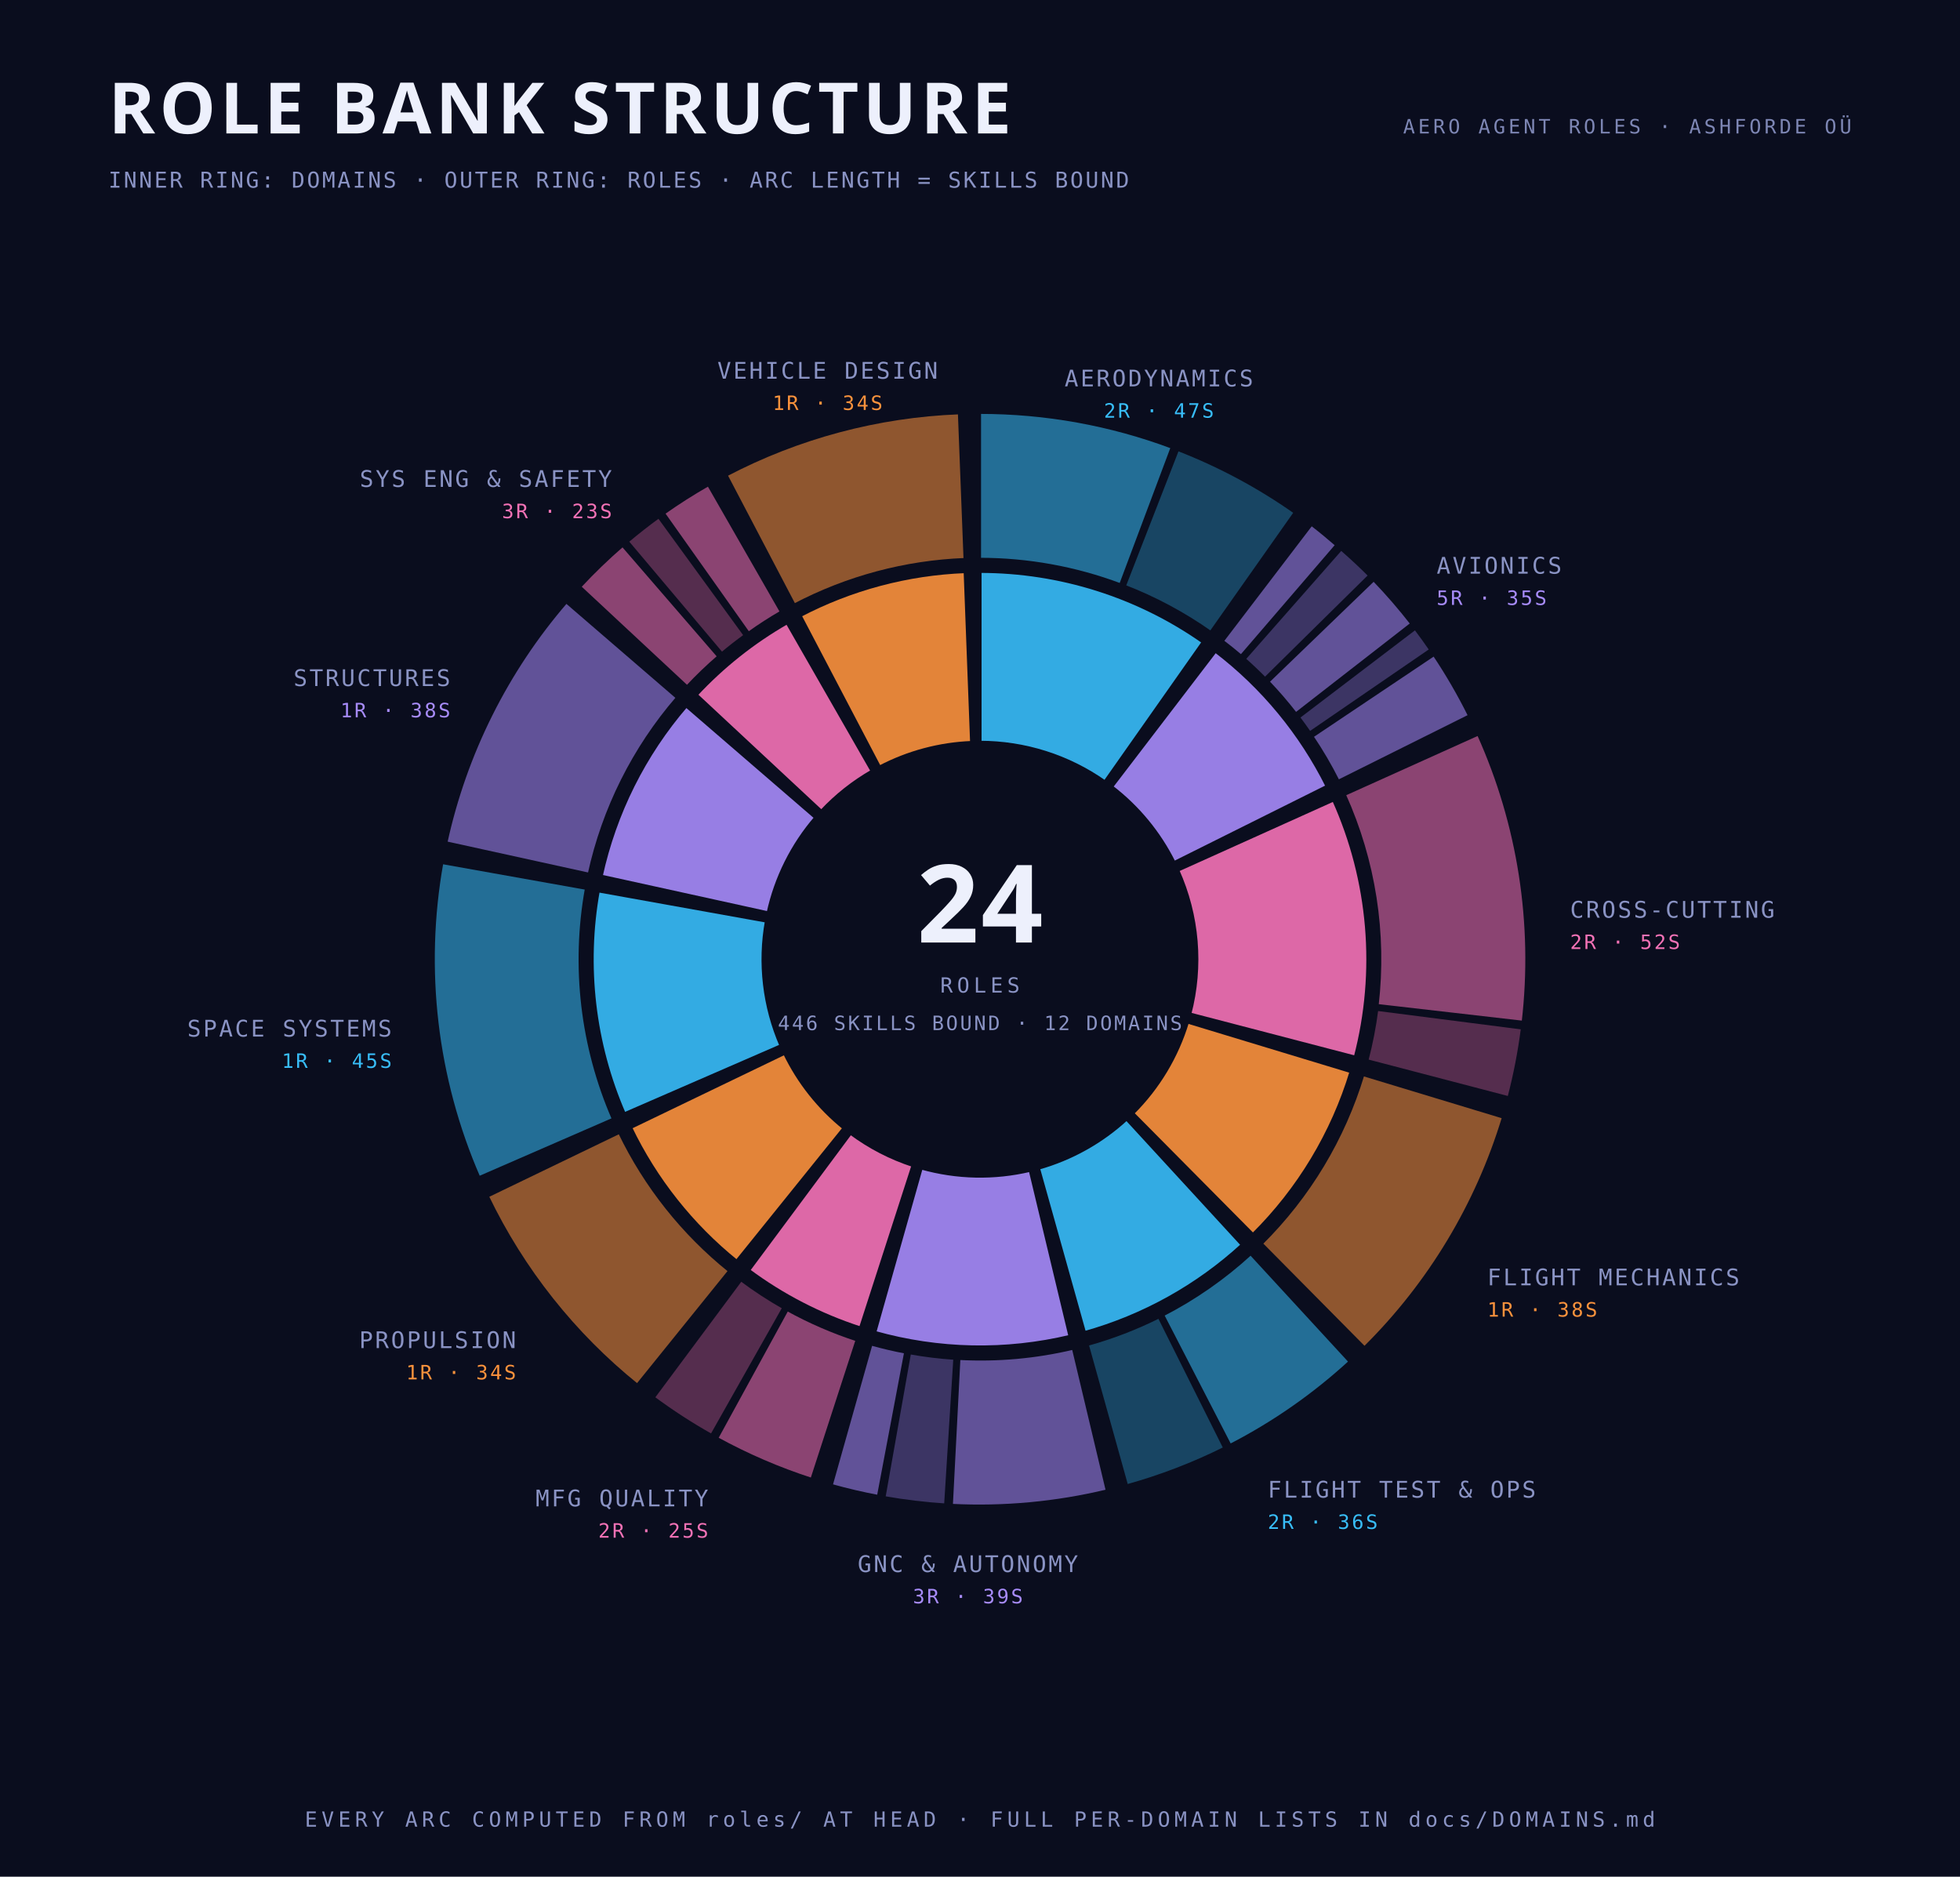
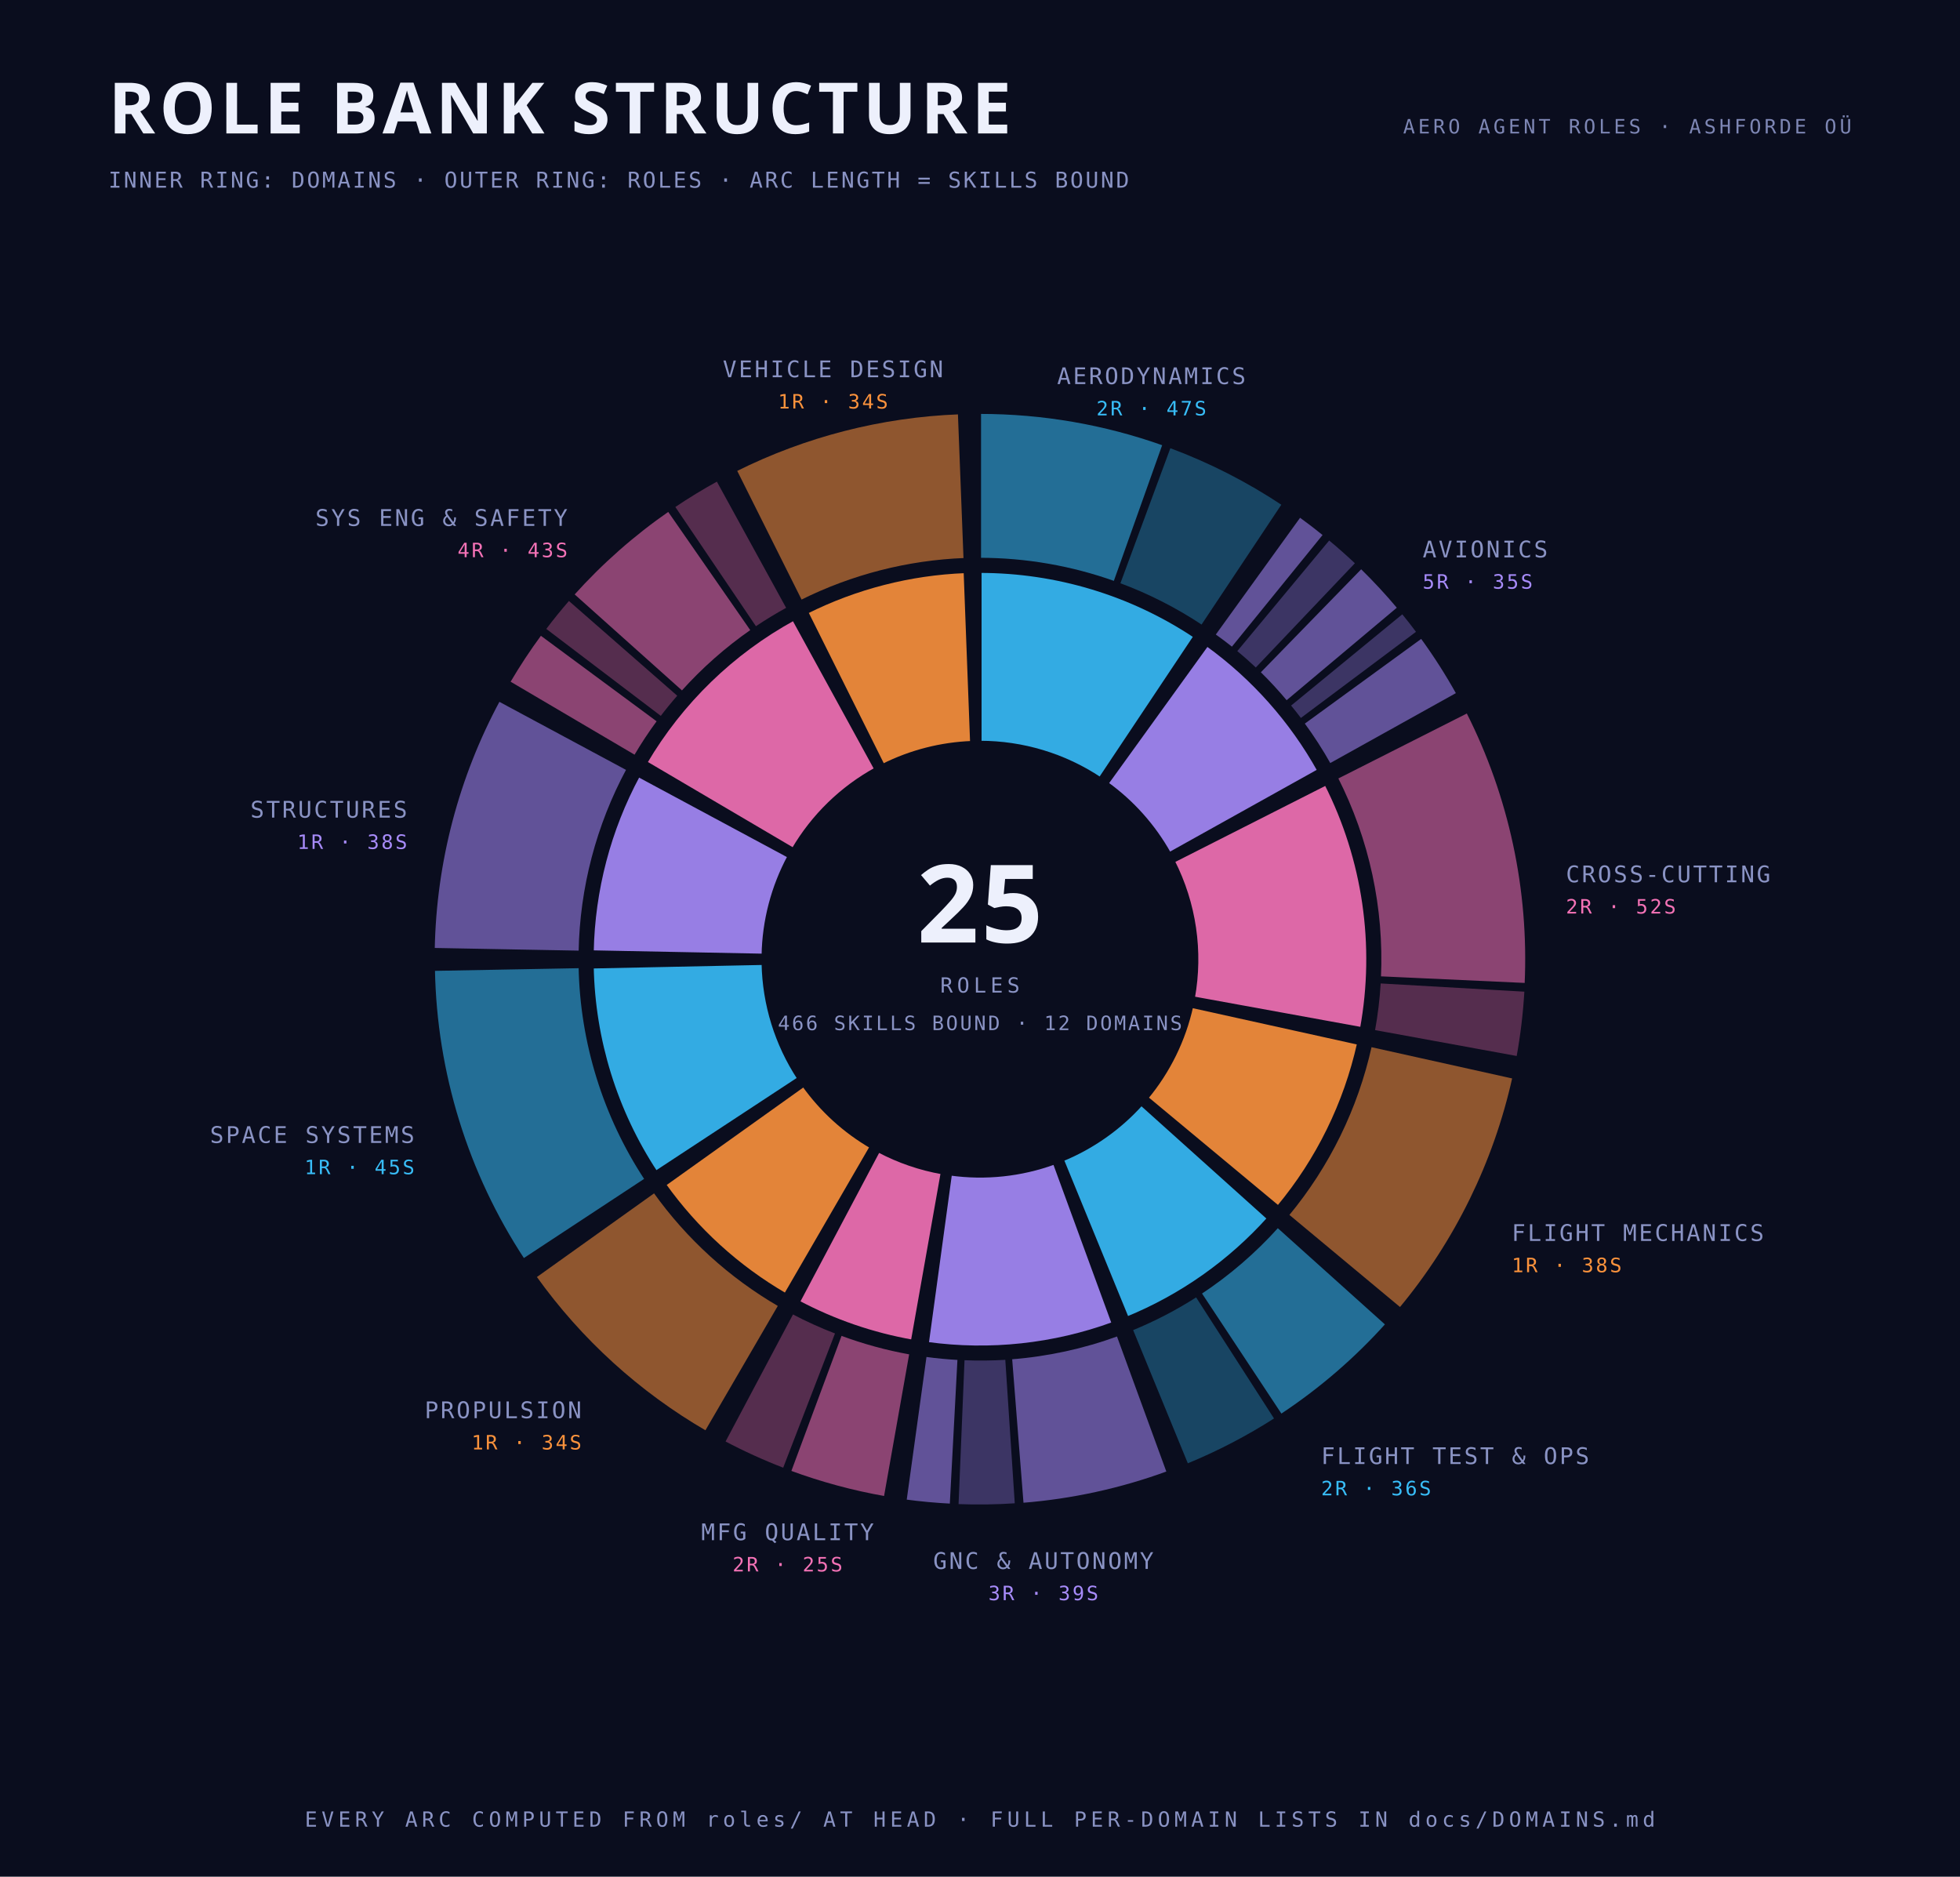
<svg xmlns="http://www.w3.org/2000/svg" width="940" height="900" viewBox="0 0 940 900">
  <style>
    .mono { font-family: "JetBrains Mono", "IBM Plex Mono", "Menlo", monospace; }
    .cond { font-family: "Barlow Condensed", "DIN Condensed", "Arial Narrow", sans-serif; font-weight: 700; text-transform: uppercase; }
  </style>
  <rect width="940" height="900" fill="#0a0d1e" />
-   <path d="M 470.0 274.0 A 186.0 186.0 0 0 1 577.1 307.9 L 529.9 375.0 A 104.0 104.0 0 0 0 470.0 356.0 Z" fill="#38bdf8" fill-opacity="0.9" stroke="#0a0d1e" stroke-width="1.5" />
-   <path d="M 470.0 198.0 A 262.0 262.0 0 0 1 561.9 214.6 L 537.3 280.2 A 192.0 192.0 0 0 0 470.0 268.0 Z" fill="#38bdf8" fill-opacity="0.55" stroke="#0a0d1e" stroke-width="1" />
-   <path d="M 564.9 215.8 A 262.0 262.0 0 0 1 620.9 245.8 L 580.6 303.0 A 192.0 192.0 0 0 0 539.5 281.0 Z" fill="#38bdf8" fill-opacity="0.32" stroke="#0a0d1e" stroke-width="1" />
-   <text class="mono" x="555.8" y="185.3" text-anchor="middle" font-size="11" fill="#8a93c4" letter-spacing="1">AERODYNAMICS</text>
-   <text class="mono" x="555.8" y="200.3" text-anchor="middle" font-size="9.5" fill="#38bdf8" letter-spacing="1">2R · 47S</text>
-   <path d="M 582.9 312.2 A 186.0 186.0 0 0 1 636.5 377.1 L 563.1 413.7 A 104.0 104.0 0 0 0 533.1 377.3 Z" fill="#a78bfa" fill-opacity="0.9" stroke="#0a0d1e" stroke-width="1.5" />
-   <path d="M 629.0 251.7 A 262.0 262.0 0 0 1 640.8 261.4 L 595.2 314.4 A 192.0 192.0 0 0 0 586.5 307.4 Z" fill="#a78bfa" fill-opacity="0.55" stroke="#0a0d1e" stroke-width="1" />
-   <path d="M 643.2 263.5 A 262.0 262.0 0 0 1 656.6 276.0 L 606.7 325.2 A 192.0 192.0 0 0 0 597.0 316.0 Z" fill="#a78bfa" fill-opacity="0.32" stroke="#0a0d1e" stroke-width="1" />
-   <path d="M 658.8 278.3 A 262.0 262.0 0 0 1 676.8 299.1 L 621.5 342.1 A 192.0 192.0 0 0 0 608.4 326.9 Z" fill="#a78bfa" fill-opacity="0.55" stroke="#0a0d1e" stroke-width="1" />
-   <path d="M 678.7 301.6 A 262.0 262.0 0 0 1 685.9 311.6 L 628.2 351.2 A 192.0 192.0 0 0 0 623.0 344.0 Z" fill="#a78bfa" fill-opacity="0.32" stroke="#0a0d1e" stroke-width="1" />
-   <path d="M 687.7 314.2 A 262.0 262.0 0 0 1 704.5 343.2 L 641.9 374.4 A 192.0 192.0 0 0 0 629.5 353.2 Z" fill="#a78bfa" fill-opacity="0.55" stroke="#0a0d1e" stroke-width="1" />
-   <text class="mono" x="689.0" y="275.1" text-anchor="start" font-size="11" fill="#8a93c4" letter-spacing="1">AVIONICS</text>
-   <text class="mono" x="689.0" y="290.1" text-anchor="start" font-size="9.5" fill="#a78bfa" letter-spacing="1">5R · 35S</text>
-   <path d="M 639.6 383.6 A 186.0 186.0 0 0 1 650.0 507.0 L 570.6 486.3 A 104.0 104.0 0 0 0 564.8 417.3 Z" fill="#f472b6" fill-opacity="0.9" stroke="#0a0d1e" stroke-width="1.5" />
-   <path d="M 708.9 352.3 A 262.0 262.0 0 0 1 730.3 490.0 L 660.7 482.0 A 192.0 192.0 0 0 0 645.0 381.1 Z" fill="#f472b6" fill-opacity="0.55" stroke="#0a0d1e" stroke-width="1" />
-   <path d="M 729.9 493.2 A 262.0 262.0 0 0 1 723.5 526.2 L 655.8 508.5 A 192.0 192.0 0 0 0 660.5 484.3 Z" fill="#f472b6" fill-opacity="0.32" stroke="#0a0d1e" stroke-width="1" />
-   <text class="mono" x="753.0" y="440.1" text-anchor="start" font-size="11" fill="#8a93c4" letter-spacing="1">CROSS-CUTTING</text>
-   <text class="mono" x="753.0" y="455.1" text-anchor="start" font-size="9.5" fill="#f472b6" letter-spacing="1">2R · 52S</text>
-   <path d="M 648.0 513.9 A 186.0 186.0 0 0 1 600.9 592.1 L 543.2 533.9 A 104.0 104.0 0 0 0 569.5 490.1 Z" fill="#fb923c" fill-opacity="0.9" stroke="#0a0d1e" stroke-width="1.5" />
-   <path d="M 720.8 535.9 A 262.0 262.0 0 0 1 654.4 646.1 L 605.2 596.4 A 192.0 192.0 0 0 0 653.8 515.6 Z" fill="#fb923c" fill-opacity="0.55" stroke="#0a0d1e" stroke-width="1" />
-   <text class="mono" x="713.3" y="616.4" text-anchor="start" font-size="11" fill="#8a93c4" letter-spacing="1">FLIGHT MECHANICS</text>
-   <text class="mono" x="713.3" y="631.4" text-anchor="start" font-size="9.5" fill="#fb923c" letter-spacing="1">1R · 38S</text>
-   <path d="M 595.8 597.0 A 186.0 186.0 0 0 1 520.1 639.1 L 498.0 560.2 A 104.0 104.0 0 0 0 540.3 536.6 Z" fill="#38bdf8" fill-opacity="0.9" stroke="#0a0d1e" stroke-width="1.5" />
-   <path d="M 647.2 653.0 A 262.0 262.0 0 0 1 590.0 692.9 L 557.9 630.7 A 192.0 192.0 0 0 0 599.8 601.5 Z" fill="#38bdf8" fill-opacity="0.55" stroke="#0a0d1e" stroke-width="1" />
-   <path d="M 587.1 694.4 A 262.0 262.0 0 0 1 540.5 712.3 L 521.7 644.9 A 192.0 192.0 0 0 0 555.8 631.8 Z" fill="#38bdf8" fill-opacity="0.32" stroke="#0a0d1e" stroke-width="1" />
-   <text class="mono" x="608.0" y="718.2" text-anchor="start" font-size="11" fill="#8a93c4" letter-spacing="1">FLIGHT TEST &amp; OPS</text>
-   <text class="mono" x="608.0" y="733.2" text-anchor="start" font-size="9.5" fill="#38bdf8" letter-spacing="1">2R · 36S</text>
-   <path d="M 513.2 640.9 A 186.0 186.0 0 0 1 419.5 639.0 L 441.8 560.1 A 104.0 104.0 0 0 0 494.1 561.2 Z" fill="#a78bfa" fill-opacity="0.9" stroke="#0a0d1e" stroke-width="1.5" />
-   <path d="M 530.8 714.8 A 262.0 262.0 0 0 1 456.5 721.7 L 460.1 651.7 A 192.0 192.0 0 0 0 514.6 646.8 Z" fill="#a78bfa" fill-opacity="0.55" stroke="#0a0d1e" stroke-width="1" />
-   <path d="M 453.3 721.5 A 262.0 262.0 0 0 1 424.2 718.0 L 436.4 649.0 A 192.0 192.0 0 0 0 457.7 651.6 Z" fill="#a78bfa" fill-opacity="0.32" stroke="#0a0d1e" stroke-width="1" />
-   <path d="M 421.1 717.4 A 262.0 262.0 0 0 1 398.9 712.2 L 417.9 644.8 A 192.0 192.0 0 0 0 434.1 648.6 Z" fill="#a78bfa" fill-opacity="0.55" stroke="#0a0d1e" stroke-width="1" />
-   <text class="mono" x="464.2" y="753.9" text-anchor="middle" font-size="11" fill="#8a93c4" letter-spacing="1">GNC &amp; AUTONOMY</text>
-   <text class="mono" x="464.2" y="768.9" text-anchor="middle" font-size="9.5" fill="#a78bfa" letter-spacing="1">3R · 39S</text>
-   <path d="M 412.7 636.9 A 186.0 186.0 0 0 1 359.0 609.2 L 407.9 543.4 A 104.0 104.0 0 0 0 437.9 558.9 Z" fill="#f472b6" fill-opacity="0.9" stroke="#0a0d1e" stroke-width="1.5" />
-   <path d="M 389.2 709.2 A 262.0 262.0 0 0 1 344.0 689.7 L 377.6 628.3 A 192.0 192.0 0 0 0 410.8 642.7 Z" fill="#f472b6" fill-opacity="0.55" stroke="#0a0d1e" stroke-width="1" />
-   <path d="M 341.2 688.1 A 262.0 262.0 0 0 1 313.6 670.2 L 355.4 614.0 A 192.0 192.0 0 0 0 375.6 627.2 Z" fill="#f472b6" fill-opacity="0.32" stroke="#0a0d1e" stroke-width="1" />
-   <text class="mono" x="339.7" y="722.4" text-anchor="end" font-size="11" fill="#8a93c4" letter-spacing="1">MFG QUALITY</text>
-   <text class="mono" x="339.7" y="737.4" text-anchor="end" font-size="9.5" fill="#f472b6" letter-spacing="1">2R · 25S</text>
-   <path d="M 353.3 604.9 A 186.0 186.0 0 0 1 302.4 540.7 L 376.3 505.1 A 104.0 104.0 0 0 0 404.8 541.0 Z" fill="#fb923c" fill-opacity="0.9" stroke="#0a0d1e" stroke-width="1.5" />
-   <path d="M 305.6 664.0 A 262.0 262.0 0 0 1 234.0 573.7 L 297.0 543.3 A 192.0 192.0 0 0 0 349.6 609.5 Z" fill="#fb923c" fill-opacity="0.55" stroke="#0a0d1e" stroke-width="1" />
-   <text class="mono" x="247.5" y="646.5" text-anchor="end" font-size="11" fill="#8a93c4" letter-spacing="1">PROPULSION</text>
-   <text class="mono" x="247.5" y="661.5" text-anchor="end" font-size="9.5" fill="#fb923c" letter-spacing="1">1R · 34S</text>
-   <path d="M 299.4 534.2 A 186.0 186.0 0 0 1 286.9 427.2 L 367.6 441.7 A 104.0 104.0 0 0 0 374.6 501.5 Z" fill="#38bdf8" fill-opacity="0.9" stroke="#0a0d1e" stroke-width="1.5" />
-   <path d="M 229.8 564.5 A 262.0 262.0 0 0 1 212.1 413.9 L 281.0 426.2 A 192.0 192.0 0 0 0 293.9 536.6 Z" fill="#38bdf8" fill-opacity="0.55" stroke="#0a0d1e" stroke-width="1" />
-   <text class="mono" x="187.9" y="497.1" text-anchor="end" font-size="11" fill="#8a93c4" letter-spacing="1">SPACE SYSTEMS</text>
-   <text class="mono" x="187.9" y="512.1" text-anchor="end" font-size="9.5" fill="#38bdf8" letter-spacing="1">1R · 45S</text>
-   <path d="M 288.3 420.2 A 186.0 186.0 0 0 1 329.1 338.5 L 391.2 392.1 A 104.0 104.0 0 0 0 368.4 437.8 Z" fill="#a78bfa" fill-opacity="0.9" stroke="#0a0d1e" stroke-width="1.5" />
-   <path d="M 214.1 404.0 A 262.0 262.0 0 0 1 271.6 288.9 L 324.6 334.6 A 192.0 192.0 0 0 0 282.4 419.0 Z" fill="#a78bfa" fill-opacity="0.55" stroke="#0a0d1e" stroke-width="1" />
-   <text class="mono" x="216.0" y="329.0" text-anchor="end" font-size="11" fill="#8a93c4" letter-spacing="1">STRUCTURES</text>
-   <text class="mono" x="216.0" y="344.0" text-anchor="end" font-size="9.5" fill="#a78bfa" letter-spacing="1">1R · 38S</text>
-   <path d="M 333.9 333.2 A 186.0 186.0 0 0 1 377.5 298.6 L 418.3 369.8 A 104.0 104.0 0 0 0 393.9 389.1 Z" fill="#f472b6" fill-opacity="0.9" stroke="#0a0d1e" stroke-width="1.5" />
-   <path d="M 278.3 281.4 A 262.0 262.0 0 0 1 298.6 261.8 L 344.4 314.8 A 192.0 192.0 0 0 0 329.5 329.1 Z" fill="#f472b6" fill-opacity="0.55" stroke="#0a0d1e" stroke-width="1" />
-   <path d="M 301.1 259.7 A 262.0 262.0 0 0 1 315.9 248.1 L 357.1 304.7 A 192.0 192.0 0 0 0 346.2 313.2 Z" fill="#f472b6" fill-opacity="0.32" stroke="#0a0d1e" stroke-width="1" />
-   <path d="M 318.5 246.2 A 262.0 262.0 0 0 1 339.7 232.7 L 374.5 293.4 A 192.0 192.0 0 0 0 359.0 303.4 Z" fill="#f472b6" fill-opacity="0.55" stroke="#0a0d1e" stroke-width="1" />
-   <text class="mono" x="293.5" y="233.5" text-anchor="end" font-size="11" fill="#8a93c4" letter-spacing="1">SYS ENG &amp; SAFETY</text>
-   <text class="mono" x="293.5" y="248.5" text-anchor="end" font-size="9.5" fill="#f472b6" letter-spacing="1">3R · 23S</text>
-   <path d="M 383.7 295.2 A 186.0 186.0 0 0 1 462.9 274.1 L 466.0 356.1 A 104.0 104.0 0 0 0 421.8 367.9 Z" fill="#fb923c" fill-opacity="0.9" stroke="#0a0d1e" stroke-width="1.5" />
-   <path d="M 348.5 227.9 A 262.0 262.0 0 0 1 459.9 198.2 L 462.6 268.1 A 192.0 192.0 0 0 0 381.0 289.9 Z" fill="#fb923c" fill-opacity="0.55" stroke="#0a0d1e" stroke-width="1" />
-   <text class="mono" x="396.9" y="181.6" text-anchor="middle" font-size="11" fill="#8a93c4" letter-spacing="1">VEHICLE DESIGN</text>
-   <text class="mono" x="396.9" y="196.6" text-anchor="middle" font-size="9.5" fill="#fb923c" letter-spacing="1">1R · 34S</text>
-   <text class="cond" x="470.0" y="452.0" text-anchor="middle" font-size="52" fill="#edf0fc" letter-spacing="1">24</text>
+   <path d="M 470.0 274.0 A 186.0 186.0 0 0 1 573.1 305.2 L 527.6 373.4 A 104.0 104.0 0 0 0 470.0 356.0 Z" fill="#38bdf8" fill-opacity="0.9" stroke="#0a0d1e" stroke-width="1.5" />
+   <path d="M 470.0 198.0 A 262.0 262.0 0 0 1 558.0 213.2 L 534.5 279.2 A 192.0 192.0 0 0 0 470.0 268.0 Z" fill="#38bdf8" fill-opacity="0.55" stroke="#0a0d1e" stroke-width="1" />
+   <path d="M 561.0 214.3 A 262.0 262.0 0 0 1 615.2 241.9 L 576.4 300.2 A 192.0 192.0 0 0 0 536.7 280.0 Z" fill="#38bdf8" fill-opacity="0.32" stroke="#0a0d1e" stroke-width="1" />
+   <text class="mono" x="552.2" y="184.2" text-anchor="middle" font-size="11" fill="#8a93c4" letter-spacing="1">AERODYNAMICS</text>
+   <text class="mono" x="552.2" y="199.2" text-anchor="middle" font-size="9.5" fill="#38bdf8" letter-spacing="1">2R · 47S</text>
+   <path d="M 578.9 309.2 A 186.0 186.0 0 0 1 632.5 369.5 L 560.9 409.4 A 104.0 104.0 0 0 0 530.9 375.7 Z" fill="#a78bfa" fill-opacity="0.9" stroke="#0a0d1e" stroke-width="1.5" />
+   <path d="M 623.4 247.6 A 262.0 262.0 0 0 1 635.0 256.5 L 590.9 310.8 A 192.0 192.0 0 0 0 582.4 304.4 Z" fill="#a78bfa" fill-opacity="0.55" stroke="#0a0d1e" stroke-width="1" />
+   <path d="M 637.4 258.5 A 262.0 262.0 0 0 1 650.5 270.1 L 602.3 320.8 A 192.0 192.0 0 0 0 592.7 312.3 Z" fill="#a78bfa" fill-opacity="0.32" stroke="#0a0d1e" stroke-width="1" />
+   <path d="M 652.8 272.3 A 262.0 262.0 0 0 1 670.6 291.5 L 617.0 336.5 A 192.0 192.0 0 0 0 604.0 322.4 Z" fill="#a78bfa" fill-opacity="0.55" stroke="#0a0d1e" stroke-width="1" />
+   <path d="M 672.6 293.9 A 262.0 262.0 0 0 1 679.8 303.1 L 623.8 345.0 A 192.0 192.0 0 0 0 618.5 338.3 Z" fill="#a78bfa" fill-opacity="0.32" stroke="#0a0d1e" stroke-width="1" />
+   <path d="M 681.7 305.7 A 262.0 262.0 0 0 1 698.9 332.6 L 637.8 366.6 A 192.0 192.0 0 0 0 625.1 346.9 Z" fill="#a78bfa" fill-opacity="0.55" stroke="#0a0d1e" stroke-width="1" />
+   <text class="mono" x="682.3" y="267.3" text-anchor="start" font-size="11" fill="#8a93c4" letter-spacing="1">AVIONICS</text>
+   <text class="mono" x="682.3" y="282.3" text-anchor="start" font-size="9.5" fill="#a78bfa" letter-spacing="1">5R · 35S</text>
+   <path d="M 635.9 375.9 A 186.0 186.0 0 0 1 653.0 493.3 L 572.3 478.6 A 104.0 104.0 0 0 0 562.7 413.0 Z" fill="#f472b6" fill-opacity="0.9" stroke="#0a0d1e" stroke-width="1.5" />
+   <path d="M 703.7 341.5 A 262.0 262.0 0 0 1 731.7 471.9 L 661.8 468.7 A 192.0 192.0 0 0 0 641.2 373.1 Z" fill="#f472b6" fill-opacity="0.55" stroke="#0a0d1e" stroke-width="1" />
+   <path d="M 731.6 475.1 A 262.0 262.0 0 0 1 727.8 507.0 L 658.9 494.4 A 192.0 192.0 0 0 0 661.7 471.1 Z" fill="#f472b6" fill-opacity="0.32" stroke="#0a0d1e" stroke-width="1" />
+   <text class="mono" x="751.0" y="423.1" text-anchor="start" font-size="11" fill="#8a93c4" letter-spacing="1">CROSS-CUTTING</text>
+   <text class="mono" x="751.0" y="438.1" text-anchor="start" font-size="9.5" fill="#f472b6" letter-spacing="1">2R · 52S</text>
+   <path d="M 651.6 500.3 A 186.0 186.0 0 0 1 613.0 578.9 L 550.0 526.5 A 104.0 104.0 0 0 0 571.5 482.6 Z" fill="#fb923c" fill-opacity="0.9" stroke="#0a0d1e" stroke-width="1.5" />
+   <path d="M 725.8 516.8 A 262.0 262.0 0 0 1 671.5 627.5 L 617.7 582.7 A 192.0 192.0 0 0 0 657.4 501.6 Z" fill="#fb923c" fill-opacity="0.55" stroke="#0a0d1e" stroke-width="1" />
+   <text class="mono" x="725.0" y="595.1" text-anchor="start" font-size="11" fill="#8a93c4" letter-spacing="1">FLIGHT MECHANICS</text>
+   <text class="mono" x="725.0" y="610.1" text-anchor="start" font-size="9.5" fill="#fb923c" letter-spacing="1">1R · 38S</text>
+   <path d="M 608.4 584.3 A 186.0 186.0 0 0 1 540.6 632.1 L 509.5 556.2 A 104.0 104.0 0 0 0 547.4 529.5 Z" fill="#38bdf8" fill-opacity="0.9" stroke="#0a0d1e" stroke-width="1.5" />
+   <path d="M 664.9 635.1 A 262.0 262.0 0 0 1 614.4 678.6 L 575.8 620.2 A 192.0 192.0 0 0 0 612.8 588.3 Z" fill="#38bdf8" fill-opacity="0.55" stroke="#0a0d1e" stroke-width="1" />
+   <path d="M 611.7 680.4 A 262.0 262.0 0 0 1 569.4 702.4 L 542.8 637.6 A 192.0 192.0 0 0 0 573.8 621.5 Z" fill="#38bdf8" fill-opacity="0.32" stroke="#0a0d1e" stroke-width="1" />
+   <text class="mono" x="633.6" y="702.1" text-anchor="start" font-size="11" fill="#8a93c4" letter-spacing="1">FLIGHT TEST &amp; OPS</text>
+   <text class="mono" x="633.6" y="717.1" text-anchor="start" font-size="9.5" fill="#38bdf8" letter-spacing="1">2R · 36S</text>
+   <path d="M 533.9 634.7 A 186.0 186.0 0 0 1 444.7 644.3 L 455.8 563.0 A 104.0 104.0 0 0 0 505.7 557.7 Z" fill="#a78bfa" fill-opacity="0.9" stroke="#0a0d1e" stroke-width="1.5" />
+   <path d="M 560.0 706.0 A 262.0 262.0 0 0 1 490.4 721.2 L 484.9 651.4 A 192.0 192.0 0 0 0 536.0 640.3 Z" fill="#a78bfa" fill-opacity="0.55" stroke="#0a0d1e" stroke-width="1" />
+   <path d="M 487.2 721.4 A 262.0 262.0 0 0 1 459.2 721.8 L 462.1 651.8 A 192.0 192.0 0 0 0 482.6 651.6 Z" fill="#a78bfa" fill-opacity="0.32" stroke="#0a0d1e" stroke-width="1" />
+   <path d="M 456.0 721.6 A 262.0 262.0 0 0 1 434.3 719.6 L 443.9 650.2 A 192.0 192.0 0 0 0 459.7 651.7 Z" fill="#a78bfa" fill-opacity="0.55" stroke="#0a0d1e" stroke-width="1" />
+   <text class="mono" x="500.4" y="752.4" text-anchor="middle" font-size="11" fill="#8a93c4" letter-spacing="1">GNC &amp; AUTONOMY</text>
+   <text class="mono" x="500.4" y="767.4" text-anchor="middle" font-size="9.5" fill="#a78bfa" letter-spacing="1">3R · 39S</text>
+   <path d="M 437.6 643.2 A 186.0 186.0 0 0 1 382.9 624.4 L 421.3 551.9 A 104.0 104.0 0 0 0 451.9 562.4 Z" fill="#f472b6" fill-opacity="0.9" stroke="#0a0d1e" stroke-width="1.5" />
+   <path d="M 424.4 718.0 A 262.0 262.0 0 0 1 378.9 705.7 L 403.3 640.0 A 192.0 192.0 0 0 0 436.6 649.1 Z" fill="#f472b6" fill-opacity="0.55" stroke="#0a0d1e" stroke-width="1" />
+   <path d="M 375.9 704.5 A 262.0 262.0 0 0 1 347.3 691.5 L 380.1 629.7 A 192.0 192.0 0 0 0 401.1 639.2 Z" fill="#f472b6" fill-opacity="0.32" stroke="#0a0d1e" stroke-width="1" />
+   <text class="mono" x="377.7" y="738.6" text-anchor="middle" font-size="11" fill="#8a93c4" letter-spacing="1">MFG QUALITY</text>
+   <text class="mono" x="377.7" y="753.6" text-anchor="middle" font-size="9.5" fill="#f472b6" letter-spacing="1">2R · 25S</text>
+   <path d="M 376.7 620.9 A 186.0 186.0 0 0 1 318.7 568.1 L 385.4 520.5 A 104.0 104.0 0 0 0 417.8 550.0 Z" fill="#fb923c" fill-opacity="0.9" stroke="#0a0d1e" stroke-width="1.5" />
+   <path d="M 338.5 686.6 A 262.0 262.0 0 0 1 256.8 612.3 L 313.8 571.6 A 192.0 192.0 0 0 0 373.7 626.1 Z" fill="#fb923c" fill-opacity="0.55" stroke="#0a0d1e" stroke-width="1" />
+   <text class="mono" x="278.9" y="680.1" text-anchor="end" font-size="11" fill="#8a93c4" letter-spacing="1">PROPULSION</text>
+   <text class="mono" x="278.9" y="695.1" text-anchor="end" font-size="9.5" fill="#fb923c" letter-spacing="1">1R · 34S</text>
+   <path d="M 314.6 562.2 A 186.0 186.0 0 0 1 284.0 463.7 L 366.0 462.0 A 104.0 104.0 0 0 0 383.1 517.2 Z" fill="#38bdf8" fill-opacity="0.9" stroke="#0a0d1e" stroke-width="1.5" />
+   <path d="M 251.1 604.0 A 262.0 262.0 0 0 1 208.1 465.1 L 278.0 463.8 A 192.0 192.0 0 0 0 309.6 565.5 Z" fill="#38bdf8" fill-opacity="0.55" stroke="#0a0d1e" stroke-width="1" />
+   <text class="mono" x="198.8" y="548.1" text-anchor="end" font-size="11" fill="#8a93c4" letter-spacing="1">SPACE SYSTEMS</text>
+   <text class="mono" x="198.8" y="563.1" text-anchor="end" font-size="9.5" fill="#38bdf8" letter-spacing="1">1R · 45S</text>
+   <path d="M 284.0 456.5 A 186.0 186.0 0 0 1 306.2 371.9 L 378.4 410.7 A 104.0 104.0 0 0 0 366.0 458.1 Z" fill="#a78bfa" fill-opacity="0.9" stroke="#0a0d1e" stroke-width="1.5" />
+   <path d="M 208.0 455.1 A 262.0 262.0 0 0 1 239.3 335.9 L 300.9 369.0 A 192.0 192.0 0 0 0 278.0 456.4 Z" fill="#a78bfa" fill-opacity="0.55" stroke="#0a0d1e" stroke-width="1" />
+   <text class="mono" x="195.3" y="392.1" text-anchor="end" font-size="11" fill="#8a93c4" letter-spacing="1">STRUCTURES</text>
+   <text class="mono" x="195.3" y="407.1" text-anchor="end" font-size="9.5" fill="#a78bfa" letter-spacing="1">1R · 38S</text>
+   <path d="M 309.7 365.7 A 186.0 186.0 0 0 1 380.6 296.9 L 420.0 368.8 A 104.0 104.0 0 0 0 380.4 407.3 Z" fill="#f472b6" fill-opacity="0.9" stroke="#0a0d1e" stroke-width="1.5" />
+   <path d="M 244.2 327.1 A 262.0 262.0 0 0 1 259.3 304.2 L 315.6 345.8 A 192.0 192.0 0 0 0 304.5 362.6 Z" fill="#f472b6" fill-opacity="0.55" stroke="#0a0d1e" stroke-width="1" />
+   <path d="M 261.3 301.7 A 262.0 262.0 0 0 1 272.8 287.5 L 325.5 333.6 A 192.0 192.0 0 0 0 317.0 344.0 Z" fill="#f472b6" fill-opacity="0.32" stroke="#0a0d1e" stroke-width="1" />
+   <path d="M 274.9 285.1 A 262.0 262.0 0 0 1 320.6 244.8 L 360.5 302.3 A 192.0 192.0 0 0 0 327.1 331.8 Z" fill="#f472b6" fill-opacity="0.55" stroke="#0a0d1e" stroke-width="1" />
+   <path d="M 323.2 243.0 A 262.0 262.0 0 0 1 344.0 230.3 L 377.7 291.7 A 192.0 192.0 0 0 0 362.4 301.0 Z" fill="#f472b6" fill-opacity="0.32" stroke="#0a0d1e" stroke-width="1" />
+   <text class="mono" x="272.2" y="252.2" text-anchor="end" font-size="11" fill="#8a93c4" letter-spacing="1">SYS ENG &amp; SAFETY</text>
+   <text class="mono" x="272.2" y="267.2" text-anchor="end" font-size="9.5" fill="#f472b6" letter-spacing="1">4R · 43S</text>
+   <path d="M 386.9 293.6 A 186.0 186.0 0 0 1 462.9 274.1 L 466.0 356.1 A 104.0 104.0 0 0 0 423.5 367.0 Z" fill="#fb923c" fill-opacity="0.9" stroke="#0a0d1e" stroke-width="1.5" />
+   <path d="M 352.9 225.6 A 262.0 262.0 0 0 1 459.9 198.2 L 462.6 268.1 A 192.0 192.0 0 0 0 384.2 288.2 Z" fill="#fb923c" fill-opacity="0.55" stroke="#0a0d1e" stroke-width="1" />
+   <text class="mono" x="399.5" y="180.9" text-anchor="middle" font-size="11" fill="#8a93c4" letter-spacing="1">VEHICLE DESIGN</text>
+   <text class="mono" x="399.5" y="195.9" text-anchor="middle" font-size="9.5" fill="#fb923c" letter-spacing="1">1R · 34S</text>
+   <text class="cond" x="470.0" y="452.0" text-anchor="middle" font-size="52" fill="#edf0fc" letter-spacing="1">25</text>
  <text class="mono" x="470.0" y="476.0" text-anchor="middle" font-size="10" fill="#8a93c4" letter-spacing="2">ROLES</text>
-   <text class="mono" x="470.0" y="494.0" text-anchor="middle" font-size="9.5" fill="#8a93c4" letter-spacing="1">446 SKILLS BOUND · 12 DOMAINS</text>
+   <text class="mono" x="470.0" y="494.0" text-anchor="middle" font-size="9.5" fill="#8a93c4" letter-spacing="1">466 SKILLS BOUND · 12 DOMAINS</text>
  <text class="cond" x="52.0" y="64.0" text-anchor="start" font-size="34" fill="#edf0fc" letter-spacing="2">ROLE BANK STRUCTURE</text>
  <text class="mono" x="52.0" y="90.0" text-anchor="start" font-size="10.5" fill="#8a93c4" letter-spacing="1">INNER RING: DOMAINS · OUTER RING: ROLES · ARC LENGTH = SKILLS BOUND</text>
  <text class="mono" x="470.0" y="876.0" text-anchor="middle" font-size="10" fill="#8a93c4" letter-spacing="2">EVERY ARC COMPUTED FROM roles/ AT HEAD · FULL PER-DOMAIN LISTS IN docs/DOMAINS.md</text>
  <text class="mono" x="888.0" y="64.0" text-anchor="end" font-size="9.5" fill="#8a93c4" letter-spacing="1.5" opacity="0.9">AERO AGENT ROLES · ASHFORDE OÜ</text>
</svg>
